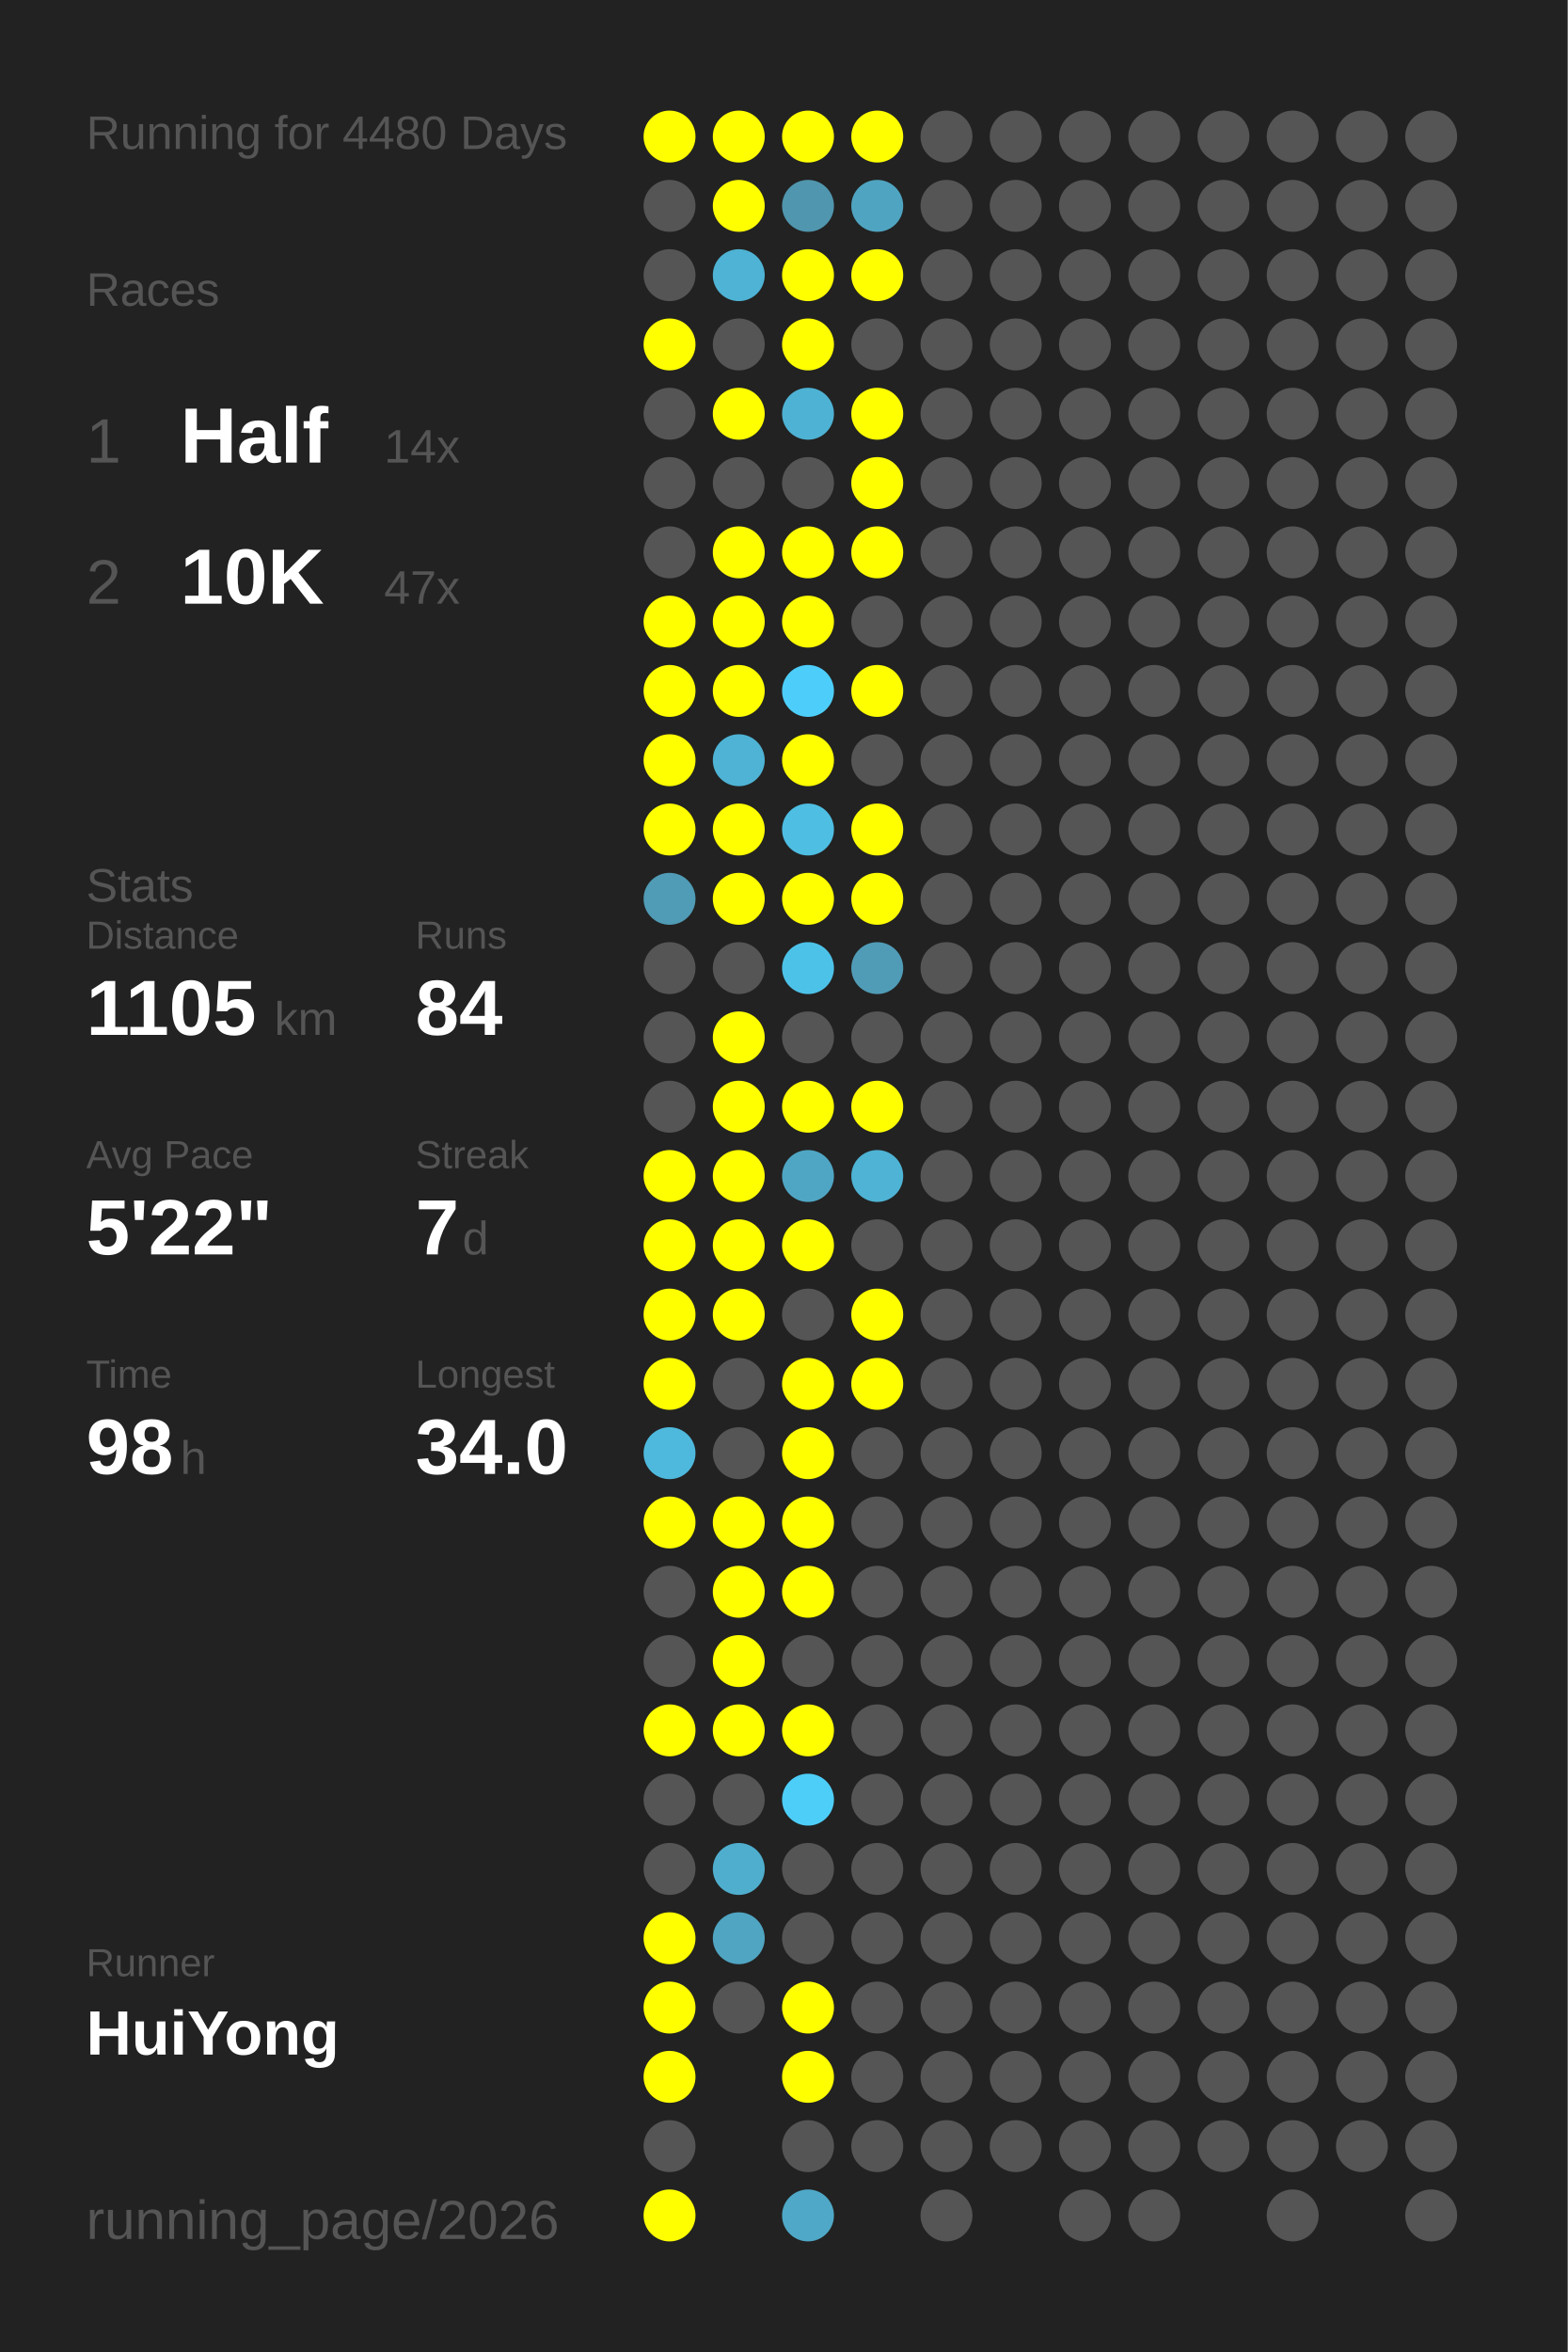
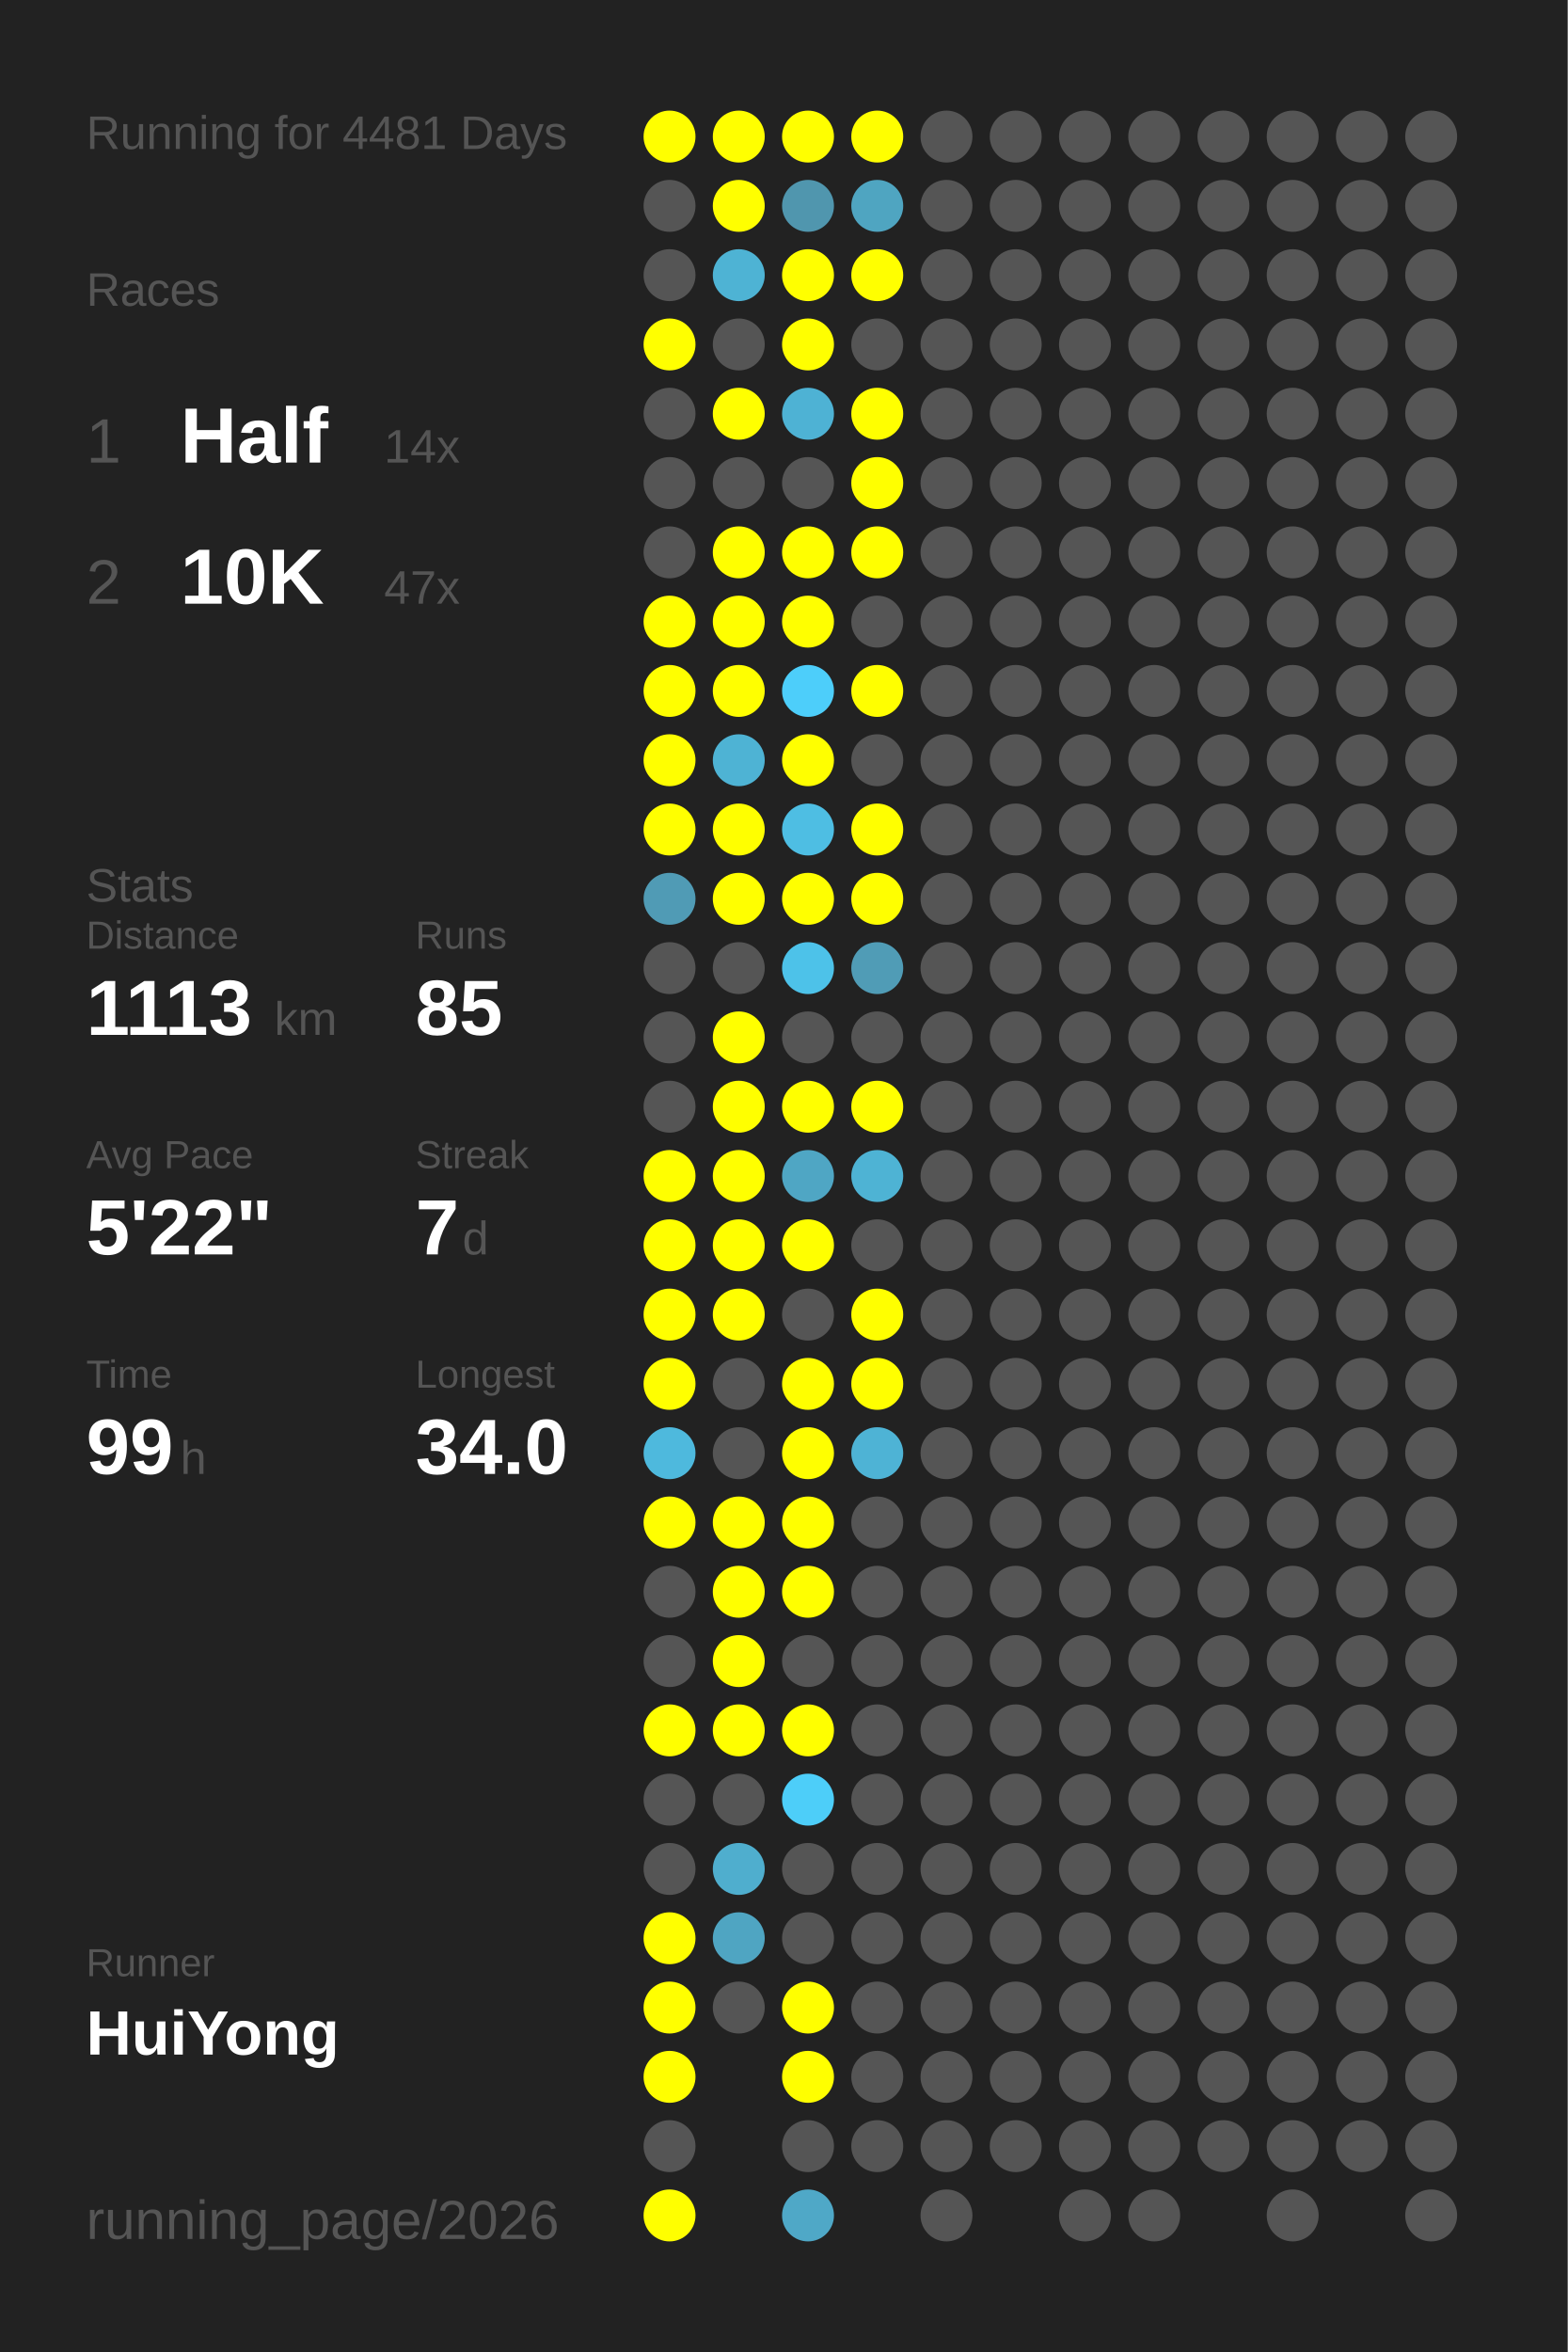
<svg xmlns="http://www.w3.org/2000/svg" baseProfile="full" height="300mm" version="1.1" viewBox="0,0,200,300" width="200mm">
  <defs />
  <rect fill="#222222" height="300" width="200" x="0" y="0" />
-   <text fill="#555555" style="font-size:6px; font-family:Arial;" x="11" y="19">Running for 4480 Days</text>
+   <text fill="#555555" style="font-size:6px; font-family:Arial;" x="11" y="19">Running for 4481 Days</text>
  <text fill="#555555" style="font-size:6px; font-family:Arial;" x="11" y="39">Races</text>
  <text fill="#555555" style="font-size:8px; font-family:Arial;" x="11" y="59">1</text>
  <text fill="#FFFFFF" style="font-size:10px; font-family:Arial; font-weight:bold;" x="23" y="59">Half</text>
  <text fill="#555555" style="font-size:6px; font-family:Arial;" x="49" y="59">14x</text>
  <text fill="#555555" style="font-size:8px; font-family:Arial;" x="11" y="77">2</text>
  <text fill="#FFFFFF" style="font-size:10px; font-family:Arial; font-weight:bold;" x="23" y="77">10K</text>
  <text fill="#555555" style="font-size:6px; font-family:Arial;" x="49" y="77">47x</text>
  <text fill="#555555" style="font-size:6px; font-family:Arial;" x="11" y="115">Stats</text>
  <text fill="#555555" style="font-size:5px; font-family:Arial;" x="11" y="121">Distance</text>
-   <text fill="#FFFFFF" style="font-size:10px; font-family:Arial; font-weight:bold;" x="11" y="132">1105</text>
+   <text fill="#FFFFFF" style="font-size:10px; font-family:Arial; font-weight:bold;" x="11" y="132">1113</text>
  <text fill="#555555" style="font-size:6px; font-family:Arial;" x="35" y="132">km</text>
  <text fill="#555555" style="font-size:5px; font-family:Arial;" x="53" y="121">Runs</text>
-   <text fill="#FFFFFF" style="font-size:10px; font-family:Arial; font-weight:bold;" x="53" y="132">84</text>
+   <text fill="#FFFFFF" style="font-size:10px; font-family:Arial; font-weight:bold;" x="53" y="132">85</text>
  <text fill="#555555" style="font-size:5px; font-family:Arial;" x="11" y="149">Avg Pace</text>
  <text fill="#FFFFFF" style="font-size:10px; font-family:Arial; font-weight:bold;" x="11" y="160">5'22"</text>
  <text fill="#555555" style="font-size:5px; font-family:Arial;" x="53" y="149">Streak</text>
  <text fill="#FFFFFF" style="font-size:10px; font-family:Arial; font-weight:bold;" x="53" y="160">7</text>
  <text fill="#555555" style="font-size:6px; font-family:Arial;" x="59" y="160">d</text>
  <text fill="#555555" style="font-size:5px; font-family:Arial;" x="11" y="177">Time</text>
-   <text fill="#FFFFFF" style="font-size:10px; font-family:Arial; font-weight:bold;" x="11" y="188">98</text>
+   <text fill="#FFFFFF" style="font-size:10px; font-family:Arial; font-weight:bold;" x="11" y="188">99</text>
  <text fill="#555555" style="font-size:6px; font-family:Arial;" x="23" y="188">h</text>
  <text fill="#555555" style="font-size:5px; font-family:Arial;" x="53" y="177">Longest</text>
  <text fill="#FFFFFF" style="font-size:10px; font-family:Arial; font-weight:bold;" x="53" y="188">34.0</text>
  <text fill="#555555" style="font-size:5px; font-family:Arial;" x="11" y="252.065">Runner</text>
  <text fill="#FFFFFF" style="font-size:8px; font-family:Arial; font-weight:bold;" x="11" y="262.065">HuiYong</text>
  <text fill="#555555" style="font-size:7px; font-family:Arial;" x="11" y="285.581">running_page/2026</text>
  <circle cx="85.417" cy="17.419" fill="#FFFF00" r="3.312" />
  <circle cx="85.417" cy="26.258" fill="#555555" r="3.312" />
  <circle cx="85.417" cy="35.097" fill="#555555" r="3.312" />
  <circle cx="85.417" cy="43.935" fill="#FFFF00" r="3.312" />
  <circle cx="85.417" cy="52.774" fill="#555555" r="3.312" />
  <circle cx="85.417" cy="61.613" fill="#555555" r="3.312" />
  <circle cx="85.417" cy="70.452" fill="#555555" r="3.312" />
  <circle cx="85.417" cy="79.29" fill="#FFFF00" r="3.312" />
  <circle cx="85.417" cy="88.129" fill="#FFFF00" r="3.312" />
  <circle cx="85.417" cy="96.968" fill="#FFFF00" r="3.312" />
  <circle cx="85.417" cy="105.806" fill="#FFFF00" r="3.312" />
  <circle cx="85.417" cy="114.645" fill="#509bb5" r="3.312" />
  <circle cx="85.417" cy="123.484" fill="#555555" r="3.312" />
  <circle cx="85.417" cy="132.323" fill="#555555" r="3.312" />
  <circle cx="85.417" cy="141.161" fill="#555555" r="3.312" />
  <circle cx="85.417" cy="150" fill="#FFFF00" r="3.312" />
  <circle cx="85.417" cy="158.839" fill="#FFFF00" r="3.312" />
  <circle cx="85.417" cy="167.677" fill="#FFFF00" r="3.312" />
  <circle cx="85.417" cy="176.516" fill="#FFFF00" r="3.312" />
  <circle cx="85.417" cy="185.355" fill="#4eb9dd" r="3.312" />
  <circle cx="85.417" cy="194.194" fill="#FFFF00" r="3.312" />
  <circle cx="85.417" cy="203.032" fill="#555555" r="3.312" />
  <circle cx="85.417" cy="211.871" fill="#555555" r="3.312" />
  <circle cx="85.417" cy="220.71" fill="#FFFF00" r="3.312" />
  <circle cx="85.417" cy="229.548" fill="#555555" r="3.312" />
  <circle cx="85.417" cy="238.387" fill="#555555" r="3.312" />
  <circle cx="85.417" cy="247.226" fill="#FFFF00" r="3.312" />
  <circle cx="85.417" cy="256.065" fill="#FFFF00" r="3.312" />
  <circle cx="85.417" cy="264.903" fill="#FFFF00" r="3.312" />
  <circle cx="85.417" cy="273.742" fill="#555555" r="3.312" />
  <circle cx="85.417" cy="282.581" fill="#FFFF00" r="3.312" />
  <circle cx="94.25" cy="17.419" fill="#FFFF00" r="3.312" />
  <circle cx="94.25" cy="26.258" fill="#FFFF00" r="3.312" />
  <circle cx="94.25" cy="35.097" fill="#4eb3d4" r="3.312" />
  <circle cx="94.25" cy="43.935" fill="#555555" r="3.312" />
  <circle cx="94.25" cy="52.774" fill="#FFFF00" r="3.312" />
  <circle cx="94.25" cy="61.613" fill="#555555" r="3.312" />
  <circle cx="94.25" cy="70.452" fill="#FFFF00" r="3.312" />
  <circle cx="94.25" cy="79.29" fill="#FFFF00" r="3.312" />
  <circle cx="94.25" cy="88.129" fill="#FFFF00" r="3.312" />
  <circle cx="94.25" cy="96.968" fill="#4eb3d4" r="3.312" />
  <circle cx="94.25" cy="105.806" fill="#FFFF00" r="3.312" />
  <circle cx="94.25" cy="114.645" fill="#FFFF00" r="3.312" />
  <circle cx="94.25" cy="123.484" fill="#555555" r="3.312" />
  <circle cx="94.25" cy="132.323" fill="#FFFF00" r="3.312" />
  <circle cx="94.25" cy="141.161" fill="#FFFF00" r="3.312" />
  <circle cx="94.25" cy="150" fill="#FFFF00" r="3.312" />
  <circle cx="94.25" cy="158.839" fill="#FFFF00" r="3.312" />
  <circle cx="94.25" cy="167.677" fill="#FFFF00" r="3.312" />
  <circle cx="94.25" cy="176.516" fill="#555555" r="3.312" />
  <circle cx="94.25" cy="185.355" fill="#555555" r="3.312" />
  <circle cx="94.25" cy="194.194" fill="#FFFF00" r="3.312" />
  <circle cx="94.25" cy="203.032" fill="#FFFF00" r="3.312" />
  <circle cx="94.25" cy="211.871" fill="#FFFF00" r="3.312" />
  <circle cx="94.25" cy="220.71" fill="#FFFF00" r="3.312" />
  <circle cx="94.25" cy="229.548" fill="#555555" r="3.312" />
  <circle cx="94.25" cy="238.387" fill="#4faece" r="3.312" />
  <circle cx="94.25" cy="247.226" fill="#4fa5c2" r="3.312" />
  <circle cx="94.25" cy="256.065" fill="#555555" r="3.312" />
  <circle cx="103.083" cy="17.419" fill="#FFFF00" r="3.312" />
  <circle cx="103.083" cy="26.258" fill="#5096ae" r="3.312" />
  <circle cx="103.083" cy="35.097" fill="#FFFF00" r="3.312" />
  <circle cx="103.083" cy="43.935" fill="#FFFF00" r="3.312" />
  <circle cx="103.083" cy="52.774" fill="#4eb2d4" r="3.312" />
  <circle cx="103.083" cy="61.613" fill="#555555" r="3.312" />
  <circle cx="103.083" cy="70.452" fill="#FFFF00" r="3.312" />
  <circle cx="103.083" cy="79.29" fill="#FFFF00" r="3.312" />
  <circle cx="103.083" cy="88.129" fill="#4dcefa" r="3.312" />
  <circle cx="103.083" cy="96.968" fill="#FFFF00" r="3.312" />
  <circle cx="103.083" cy="105.806" fill="#4ebee3" r="3.312" />
  <circle cx="103.083" cy="114.645" fill="#FFFF00" r="3.312" />
  <circle cx="103.083" cy="123.484" fill="#4dc2e9" r="3.312" />
  <circle cx="103.083" cy="132.323" fill="#555555" r="3.312" />
  <circle cx="103.083" cy="141.161" fill="#FFFF00" r="3.312" />
  <circle cx="103.083" cy="150" fill="#4fa6c4" r="3.312" />
  <circle cx="103.083" cy="158.839" fill="#FFFF00" r="3.312" />
  <circle cx="103.083" cy="167.677" fill="#555555" r="3.312" />
  <circle cx="103.083" cy="176.516" fill="#FFFF00" r="3.312" />
  <circle cx="103.083" cy="185.355" fill="#FFFF00" r="3.312" />
  <circle cx="103.083" cy="194.194" fill="#FFFF00" r="3.312" />
  <circle cx="103.083" cy="203.032" fill="#FFFF00" r="3.312" />
  <circle cx="103.083" cy="211.871" fill="#555555" r="3.312" />
  <circle cx="103.083" cy="220.71" fill="#FFFF00" r="3.312" />
  <circle cx="103.083" cy="229.548" fill="#4dcef9" r="3.312" />
  <circle cx="103.083" cy="238.387" fill="#555555" r="3.312" />
  <circle cx="103.083" cy="247.226" fill="#555555" r="3.312" />
  <circle cx="103.083" cy="256.065" fill="#FFFF00" r="3.312" />
  <circle cx="103.083" cy="264.903" fill="#FFFF00" r="3.312" />
  <circle cx="103.083" cy="273.742" fill="#555555" r="3.312" />
  <circle cx="103.083" cy="282.581" fill="#4fa8c7" r="3.312" />
  <circle cx="111.917" cy="17.419" fill="#FFFF00" r="3.312" />
  <circle cx="111.917" cy="26.258" fill="#4fa5c1" r="3.312" />
  <circle cx="111.917" cy="35.097" fill="#FFFF00" r="3.312" />
  <circle cx="111.917" cy="43.935" fill="#555555" r="3.312" />
  <circle cx="111.917" cy="52.774" fill="#FFFF00" r="3.312" />
  <circle cx="111.917" cy="61.613" fill="#FFFF00" r="3.312" />
  <circle cx="111.917" cy="70.452" fill="#FFFF00" r="3.312" />
  <circle cx="111.917" cy="79.29" fill="#555555" r="3.312" />
  <circle cx="111.917" cy="88.129" fill="#FFFF00" r="3.312" />
  <circle cx="111.917" cy="96.968" fill="#555555" r="3.312" />
  <circle cx="111.917" cy="105.806" fill="#FFFF00" r="3.312" />
  <circle cx="111.917" cy="114.645" fill="#FFFF00" r="3.312" />
  <circle cx="111.917" cy="123.484" fill="#509cb6" r="3.312" />
  <circle cx="111.917" cy="132.323" fill="#555555" r="3.312" />
  <circle cx="111.917" cy="141.161" fill="#FFFF00" r="3.312" />
  <circle cx="111.917" cy="150" fill="#4eb3d4" r="3.312" />
  <circle cx="111.917" cy="158.839" fill="#555555" r="3.312" />
  <circle cx="111.917" cy="167.677" fill="#FFFF00" r="3.312" />
  <circle cx="111.917" cy="176.516" fill="#FFFF00" r="3.312" />
-   <circle cx="111.917" cy="185.355" fill="#555555" r="3.312" />
+   <circle cx="111.917" cy="185.355" fill="#4eb3d5" r="3.312" />
  <circle cx="111.917" cy="194.194" fill="#555555" r="3.312" />
  <circle cx="111.917" cy="203.032" fill="#555555" r="3.312" />
  <circle cx="111.917" cy="211.871" fill="#555555" r="3.312" />
  <circle cx="111.917" cy="220.71" fill="#555555" r="3.312" />
  <circle cx="111.917" cy="229.548" fill="#555555" r="3.312" />
  <circle cx="111.917" cy="238.387" fill="#555555" r="3.312" />
  <circle cx="111.917" cy="247.226" fill="#555555" r="3.312" />
  <circle cx="111.917" cy="256.065" fill="#555555" r="3.312" />
  <circle cx="111.917" cy="264.903" fill="#555555" r="3.312" />
  <circle cx="111.917" cy="273.742" fill="#555555" r="3.312" />
  <circle cx="120.75" cy="17.419" fill="#555555" r="3.312" />
  <circle cx="120.75" cy="26.258" fill="#555555" r="3.312" />
  <circle cx="120.75" cy="35.097" fill="#555555" r="3.312" />
  <circle cx="120.75" cy="43.935" fill="#555555" r="3.312" />
  <circle cx="120.75" cy="52.774" fill="#555555" r="3.312" />
  <circle cx="120.75" cy="61.613" fill="#555555" r="3.312" />
  <circle cx="120.75" cy="70.452" fill="#555555" r="3.312" />
  <circle cx="120.75" cy="79.29" fill="#555555" r="3.312" />
  <circle cx="120.75" cy="88.129" fill="#555555" r="3.312" />
  <circle cx="120.75" cy="96.968" fill="#555555" r="3.312" />
  <circle cx="120.75" cy="105.806" fill="#555555" r="3.312" />
  <circle cx="120.75" cy="114.645" fill="#555555" r="3.312" />
  <circle cx="120.75" cy="123.484" fill="#555555" r="3.312" />
  <circle cx="120.75" cy="132.323" fill="#555555" r="3.312" />
  <circle cx="120.75" cy="141.161" fill="#555555" r="3.312" />
  <circle cx="120.75" cy="150" fill="#555555" r="3.312" />
  <circle cx="120.75" cy="158.839" fill="#555555" r="3.312" />
  <circle cx="120.75" cy="167.677" fill="#555555" r="3.312" />
  <circle cx="120.75" cy="176.516" fill="#555555" r="3.312" />
  <circle cx="120.75" cy="185.355" fill="#555555" r="3.312" />
  <circle cx="120.75" cy="194.194" fill="#555555" r="3.312" />
  <circle cx="120.75" cy="203.032" fill="#555555" r="3.312" />
  <circle cx="120.75" cy="211.871" fill="#555555" r="3.312" />
  <circle cx="120.75" cy="220.71" fill="#555555" r="3.312" />
  <circle cx="120.75" cy="229.548" fill="#555555" r="3.312" />
  <circle cx="120.75" cy="238.387" fill="#555555" r="3.312" />
  <circle cx="120.75" cy="247.226" fill="#555555" r="3.312" />
  <circle cx="120.75" cy="256.065" fill="#555555" r="3.312" />
  <circle cx="120.75" cy="264.903" fill="#555555" r="3.312" />
  <circle cx="120.75" cy="273.742" fill="#555555" r="3.312" />
  <circle cx="120.75" cy="282.581" fill="#555555" r="3.312" />
  <circle cx="129.583" cy="17.419" fill="#555555" r="3.312" />
  <circle cx="129.583" cy="26.258" fill="#555555" r="3.312" />
  <circle cx="129.583" cy="35.097" fill="#555555" r="3.312" />
  <circle cx="129.583" cy="43.935" fill="#555555" r="3.312" />
  <circle cx="129.583" cy="52.774" fill="#555555" r="3.312" />
  <circle cx="129.583" cy="61.613" fill="#555555" r="3.312" />
  <circle cx="129.583" cy="70.452" fill="#555555" r="3.312" />
  <circle cx="129.583" cy="79.29" fill="#555555" r="3.312" />
  <circle cx="129.583" cy="88.129" fill="#555555" r="3.312" />
  <circle cx="129.583" cy="96.968" fill="#555555" r="3.312" />
  <circle cx="129.583" cy="105.806" fill="#555555" r="3.312" />
  <circle cx="129.583" cy="114.645" fill="#555555" r="3.312" />
  <circle cx="129.583" cy="123.484" fill="#555555" r="3.312" />
  <circle cx="129.583" cy="132.323" fill="#555555" r="3.312" />
  <circle cx="129.583" cy="141.161" fill="#555555" r="3.312" />
  <circle cx="129.583" cy="150" fill="#555555" r="3.312" />
  <circle cx="129.583" cy="158.839" fill="#555555" r="3.312" />
  <circle cx="129.583" cy="167.677" fill="#555555" r="3.312" />
  <circle cx="129.583" cy="176.516" fill="#555555" r="3.312" />
  <circle cx="129.583" cy="185.355" fill="#555555" r="3.312" />
  <circle cx="129.583" cy="194.194" fill="#555555" r="3.312" />
  <circle cx="129.583" cy="203.032" fill="#555555" r="3.312" />
  <circle cx="129.583" cy="211.871" fill="#555555" r="3.312" />
  <circle cx="129.583" cy="220.71" fill="#555555" r="3.312" />
  <circle cx="129.583" cy="229.548" fill="#555555" r="3.312" />
  <circle cx="129.583" cy="238.387" fill="#555555" r="3.312" />
  <circle cx="129.583" cy="247.226" fill="#555555" r="3.312" />
  <circle cx="129.583" cy="256.065" fill="#555555" r="3.312" />
  <circle cx="129.583" cy="264.903" fill="#555555" r="3.312" />
  <circle cx="129.583" cy="273.742" fill="#555555" r="3.312" />
  <circle cx="138.417" cy="17.419" fill="#555555" r="3.312" />
  <circle cx="138.417" cy="26.258" fill="#555555" r="3.312" />
  <circle cx="138.417" cy="35.097" fill="#555555" r="3.312" />
  <circle cx="138.417" cy="43.935" fill="#555555" r="3.312" />
  <circle cx="138.417" cy="52.774" fill="#555555" r="3.312" />
  <circle cx="138.417" cy="61.613" fill="#555555" r="3.312" />
  <circle cx="138.417" cy="70.452" fill="#555555" r="3.312" />
  <circle cx="138.417" cy="79.29" fill="#555555" r="3.312" />
  <circle cx="138.417" cy="88.129" fill="#555555" r="3.312" />
  <circle cx="138.417" cy="96.968" fill="#555555" r="3.312" />
  <circle cx="138.417" cy="105.806" fill="#555555" r="3.312" />
  <circle cx="138.417" cy="114.645" fill="#555555" r="3.312" />
  <circle cx="138.417" cy="123.484" fill="#555555" r="3.312" />
  <circle cx="138.417" cy="132.323" fill="#555555" r="3.312" />
  <circle cx="138.417" cy="141.161" fill="#555555" r="3.312" />
  <circle cx="138.417" cy="150" fill="#555555" r="3.312" />
  <circle cx="138.417" cy="158.839" fill="#555555" r="3.312" />
  <circle cx="138.417" cy="167.677" fill="#555555" r="3.312" />
  <circle cx="138.417" cy="176.516" fill="#555555" r="3.312" />
  <circle cx="138.417" cy="185.355" fill="#555555" r="3.312" />
  <circle cx="138.417" cy="194.194" fill="#555555" r="3.312" />
  <circle cx="138.417" cy="203.032" fill="#555555" r="3.312" />
  <circle cx="138.417" cy="211.871" fill="#555555" r="3.312" />
  <circle cx="138.417" cy="220.71" fill="#555555" r="3.312" />
  <circle cx="138.417" cy="229.548" fill="#555555" r="3.312" />
  <circle cx="138.417" cy="238.387" fill="#555555" r="3.312" />
  <circle cx="138.417" cy="247.226" fill="#555555" r="3.312" />
  <circle cx="138.417" cy="256.065" fill="#555555" r="3.312" />
  <circle cx="138.417" cy="264.903" fill="#555555" r="3.312" />
  <circle cx="138.417" cy="273.742" fill="#555555" r="3.312" />
  <circle cx="138.417" cy="282.581" fill="#555555" r="3.312" />
  <circle cx="147.25" cy="17.419" fill="#555555" r="3.312" />
  <circle cx="147.25" cy="26.258" fill="#555555" r="3.312" />
  <circle cx="147.25" cy="35.097" fill="#555555" r="3.312" />
  <circle cx="147.25" cy="43.935" fill="#555555" r="3.312" />
  <circle cx="147.25" cy="52.774" fill="#555555" r="3.312" />
  <circle cx="147.25" cy="61.613" fill="#555555" r="3.312" />
  <circle cx="147.25" cy="70.452" fill="#555555" r="3.312" />
  <circle cx="147.25" cy="79.29" fill="#555555" r="3.312" />
  <circle cx="147.25" cy="88.129" fill="#555555" r="3.312" />
  <circle cx="147.25" cy="96.968" fill="#555555" r="3.312" />
  <circle cx="147.25" cy="105.806" fill="#555555" r="3.312" />
  <circle cx="147.25" cy="114.645" fill="#555555" r="3.312" />
  <circle cx="147.25" cy="123.484" fill="#555555" r="3.312" />
  <circle cx="147.25" cy="132.323" fill="#555555" r="3.312" />
  <circle cx="147.25" cy="141.161" fill="#555555" r="3.312" />
  <circle cx="147.25" cy="150" fill="#555555" r="3.312" />
  <circle cx="147.25" cy="158.839" fill="#555555" r="3.312" />
  <circle cx="147.25" cy="167.677" fill="#555555" r="3.312" />
  <circle cx="147.25" cy="176.516" fill="#555555" r="3.312" />
  <circle cx="147.25" cy="185.355" fill="#555555" r="3.312" />
  <circle cx="147.25" cy="194.194" fill="#555555" r="3.312" />
  <circle cx="147.25" cy="203.032" fill="#555555" r="3.312" />
  <circle cx="147.25" cy="211.871" fill="#555555" r="3.312" />
  <circle cx="147.25" cy="220.71" fill="#555555" r="3.312" />
  <circle cx="147.25" cy="229.548" fill="#555555" r="3.312" />
  <circle cx="147.25" cy="238.387" fill="#555555" r="3.312" />
  <circle cx="147.25" cy="247.226" fill="#555555" r="3.312" />
  <circle cx="147.25" cy="256.065" fill="#555555" r="3.312" />
  <circle cx="147.25" cy="264.903" fill="#555555" r="3.312" />
  <circle cx="147.25" cy="273.742" fill="#555555" r="3.312" />
  <circle cx="147.25" cy="282.581" fill="#555555" r="3.312" />
  <circle cx="156.083" cy="17.419" fill="#555555" r="3.312" />
  <circle cx="156.083" cy="26.258" fill="#555555" r="3.312" />
  <circle cx="156.083" cy="35.097" fill="#555555" r="3.312" />
  <circle cx="156.083" cy="43.935" fill="#555555" r="3.312" />
  <circle cx="156.083" cy="52.774" fill="#555555" r="3.312" />
  <circle cx="156.083" cy="61.613" fill="#555555" r="3.312" />
  <circle cx="156.083" cy="70.452" fill="#555555" r="3.312" />
  <circle cx="156.083" cy="79.29" fill="#555555" r="3.312" />
  <circle cx="156.083" cy="88.129" fill="#555555" r="3.312" />
  <circle cx="156.083" cy="96.968" fill="#555555" r="3.312" />
  <circle cx="156.083" cy="105.806" fill="#555555" r="3.312" />
  <circle cx="156.083" cy="114.645" fill="#555555" r="3.312" />
  <circle cx="156.083" cy="123.484" fill="#555555" r="3.312" />
  <circle cx="156.083" cy="132.323" fill="#555555" r="3.312" />
  <circle cx="156.083" cy="141.161" fill="#555555" r="3.312" />
  <circle cx="156.083" cy="150" fill="#555555" r="3.312" />
  <circle cx="156.083" cy="158.839" fill="#555555" r="3.312" />
  <circle cx="156.083" cy="167.677" fill="#555555" r="3.312" />
  <circle cx="156.083" cy="176.516" fill="#555555" r="3.312" />
  <circle cx="156.083" cy="185.355" fill="#555555" r="3.312" />
  <circle cx="156.083" cy="194.194" fill="#555555" r="3.312" />
  <circle cx="156.083" cy="203.032" fill="#555555" r="3.312" />
  <circle cx="156.083" cy="211.871" fill="#555555" r="3.312" />
  <circle cx="156.083" cy="220.71" fill="#555555" r="3.312" />
  <circle cx="156.083" cy="229.548" fill="#555555" r="3.312" />
  <circle cx="156.083" cy="238.387" fill="#555555" r="3.312" />
  <circle cx="156.083" cy="247.226" fill="#555555" r="3.312" />
  <circle cx="156.083" cy="256.065" fill="#555555" r="3.312" />
  <circle cx="156.083" cy="264.903" fill="#555555" r="3.312" />
  <circle cx="156.083" cy="273.742" fill="#555555" r="3.312" />
  <circle cx="164.917" cy="17.419" fill="#555555" r="3.312" />
  <circle cx="164.917" cy="26.258" fill="#555555" r="3.312" />
  <circle cx="164.917" cy="35.097" fill="#555555" r="3.312" />
  <circle cx="164.917" cy="43.935" fill="#555555" r="3.312" />
  <circle cx="164.917" cy="52.774" fill="#555555" r="3.312" />
  <circle cx="164.917" cy="61.613" fill="#555555" r="3.312" />
  <circle cx="164.917" cy="70.452" fill="#555555" r="3.312" />
  <circle cx="164.917" cy="79.29" fill="#555555" r="3.312" />
  <circle cx="164.917" cy="88.129" fill="#555555" r="3.312" />
  <circle cx="164.917" cy="96.968" fill="#555555" r="3.312" />
  <circle cx="164.917" cy="105.806" fill="#555555" r="3.312" />
  <circle cx="164.917" cy="114.645" fill="#555555" r="3.312" />
  <circle cx="164.917" cy="123.484" fill="#555555" r="3.312" />
  <circle cx="164.917" cy="132.323" fill="#555555" r="3.312" />
  <circle cx="164.917" cy="141.161" fill="#555555" r="3.312" />
  <circle cx="164.917" cy="150" fill="#555555" r="3.312" />
  <circle cx="164.917" cy="158.839" fill="#555555" r="3.312" />
  <circle cx="164.917" cy="167.677" fill="#555555" r="3.312" />
  <circle cx="164.917" cy="176.516" fill="#555555" r="3.312" />
  <circle cx="164.917" cy="185.355" fill="#555555" r="3.312" />
  <circle cx="164.917" cy="194.194" fill="#555555" r="3.312" />
  <circle cx="164.917" cy="203.032" fill="#555555" r="3.312" />
  <circle cx="164.917" cy="211.871" fill="#555555" r="3.312" />
  <circle cx="164.917" cy="220.71" fill="#555555" r="3.312" />
  <circle cx="164.917" cy="229.548" fill="#555555" r="3.312" />
  <circle cx="164.917" cy="238.387" fill="#555555" r="3.312" />
  <circle cx="164.917" cy="247.226" fill="#555555" r="3.312" />
  <circle cx="164.917" cy="256.065" fill="#555555" r="3.312" />
  <circle cx="164.917" cy="264.903" fill="#555555" r="3.312" />
  <circle cx="164.917" cy="273.742" fill="#555555" r="3.312" />
  <circle cx="164.917" cy="282.581" fill="#555555" r="3.312" />
  <circle cx="173.75" cy="17.419" fill="#555555" r="3.312" />
  <circle cx="173.75" cy="26.258" fill="#555555" r="3.312" />
  <circle cx="173.75" cy="35.097" fill="#555555" r="3.312" />
  <circle cx="173.75" cy="43.935" fill="#555555" r="3.312" />
  <circle cx="173.75" cy="52.774" fill="#555555" r="3.312" />
  <circle cx="173.75" cy="61.613" fill="#555555" r="3.312" />
  <circle cx="173.75" cy="70.452" fill="#555555" r="3.312" />
  <circle cx="173.75" cy="79.29" fill="#555555" r="3.312" />
  <circle cx="173.75" cy="88.129" fill="#555555" r="3.312" />
  <circle cx="173.75" cy="96.968" fill="#555555" r="3.312" />
  <circle cx="173.75" cy="105.806" fill="#555555" r="3.312" />
  <circle cx="173.75" cy="114.645" fill="#555555" r="3.312" />
  <circle cx="173.75" cy="123.484" fill="#555555" r="3.312" />
  <circle cx="173.75" cy="132.323" fill="#555555" r="3.312" />
  <circle cx="173.75" cy="141.161" fill="#555555" r="3.312" />
  <circle cx="173.75" cy="150" fill="#555555" r="3.312" />
  <circle cx="173.75" cy="158.839" fill="#555555" r="3.312" />
  <circle cx="173.75" cy="167.677" fill="#555555" r="3.312" />
  <circle cx="173.75" cy="176.516" fill="#555555" r="3.312" />
  <circle cx="173.75" cy="185.355" fill="#555555" r="3.312" />
  <circle cx="173.75" cy="194.194" fill="#555555" r="3.312" />
  <circle cx="173.75" cy="203.032" fill="#555555" r="3.312" />
  <circle cx="173.75" cy="211.871" fill="#555555" r="3.312" />
  <circle cx="173.75" cy="220.71" fill="#555555" r="3.312" />
  <circle cx="173.75" cy="229.548" fill="#555555" r="3.312" />
  <circle cx="173.75" cy="238.387" fill="#555555" r="3.312" />
  <circle cx="173.75" cy="247.226" fill="#555555" r="3.312" />
  <circle cx="173.75" cy="256.065" fill="#555555" r="3.312" />
  <circle cx="173.75" cy="264.903" fill="#555555" r="3.312" />
  <circle cx="173.75" cy="273.742" fill="#555555" r="3.312" />
  <circle cx="182.583" cy="17.419" fill="#555555" r="3.312" />
  <circle cx="182.583" cy="26.258" fill="#555555" r="3.312" />
  <circle cx="182.583" cy="35.097" fill="#555555" r="3.312" />
  <circle cx="182.583" cy="43.935" fill="#555555" r="3.312" />
  <circle cx="182.583" cy="52.774" fill="#555555" r="3.312" />
  <circle cx="182.583" cy="61.613" fill="#555555" r="3.312" />
  <circle cx="182.583" cy="70.452" fill="#555555" r="3.312" />
  <circle cx="182.583" cy="79.29" fill="#555555" r="3.312" />
  <circle cx="182.583" cy="88.129" fill="#555555" r="3.312" />
  <circle cx="182.583" cy="96.968" fill="#555555" r="3.312" />
  <circle cx="182.583" cy="105.806" fill="#555555" r="3.312" />
  <circle cx="182.583" cy="114.645" fill="#555555" r="3.312" />
  <circle cx="182.583" cy="123.484" fill="#555555" r="3.312" />
  <circle cx="182.583" cy="132.323" fill="#555555" r="3.312" />
  <circle cx="182.583" cy="141.161" fill="#555555" r="3.312" />
  <circle cx="182.583" cy="150" fill="#555555" r="3.312" />
  <circle cx="182.583" cy="158.839" fill="#555555" r="3.312" />
  <circle cx="182.583" cy="167.677" fill="#555555" r="3.312" />
  <circle cx="182.583" cy="176.516" fill="#555555" r="3.312" />
  <circle cx="182.583" cy="185.355" fill="#555555" r="3.312" />
  <circle cx="182.583" cy="194.194" fill="#555555" r="3.312" />
  <circle cx="182.583" cy="203.032" fill="#555555" r="3.312" />
  <circle cx="182.583" cy="211.871" fill="#555555" r="3.312" />
  <circle cx="182.583" cy="220.71" fill="#555555" r="3.312" />
  <circle cx="182.583" cy="229.548" fill="#555555" r="3.312" />
  <circle cx="182.583" cy="238.387" fill="#555555" r="3.312" />
  <circle cx="182.583" cy="247.226" fill="#555555" r="3.312" />
  <circle cx="182.583" cy="256.065" fill="#555555" r="3.312" />
  <circle cx="182.583" cy="264.903" fill="#555555" r="3.312" />
  <circle cx="182.583" cy="273.742" fill="#555555" r="3.312" />
  <circle cx="182.583" cy="282.581" fill="#555555" r="3.312" />
</svg>
